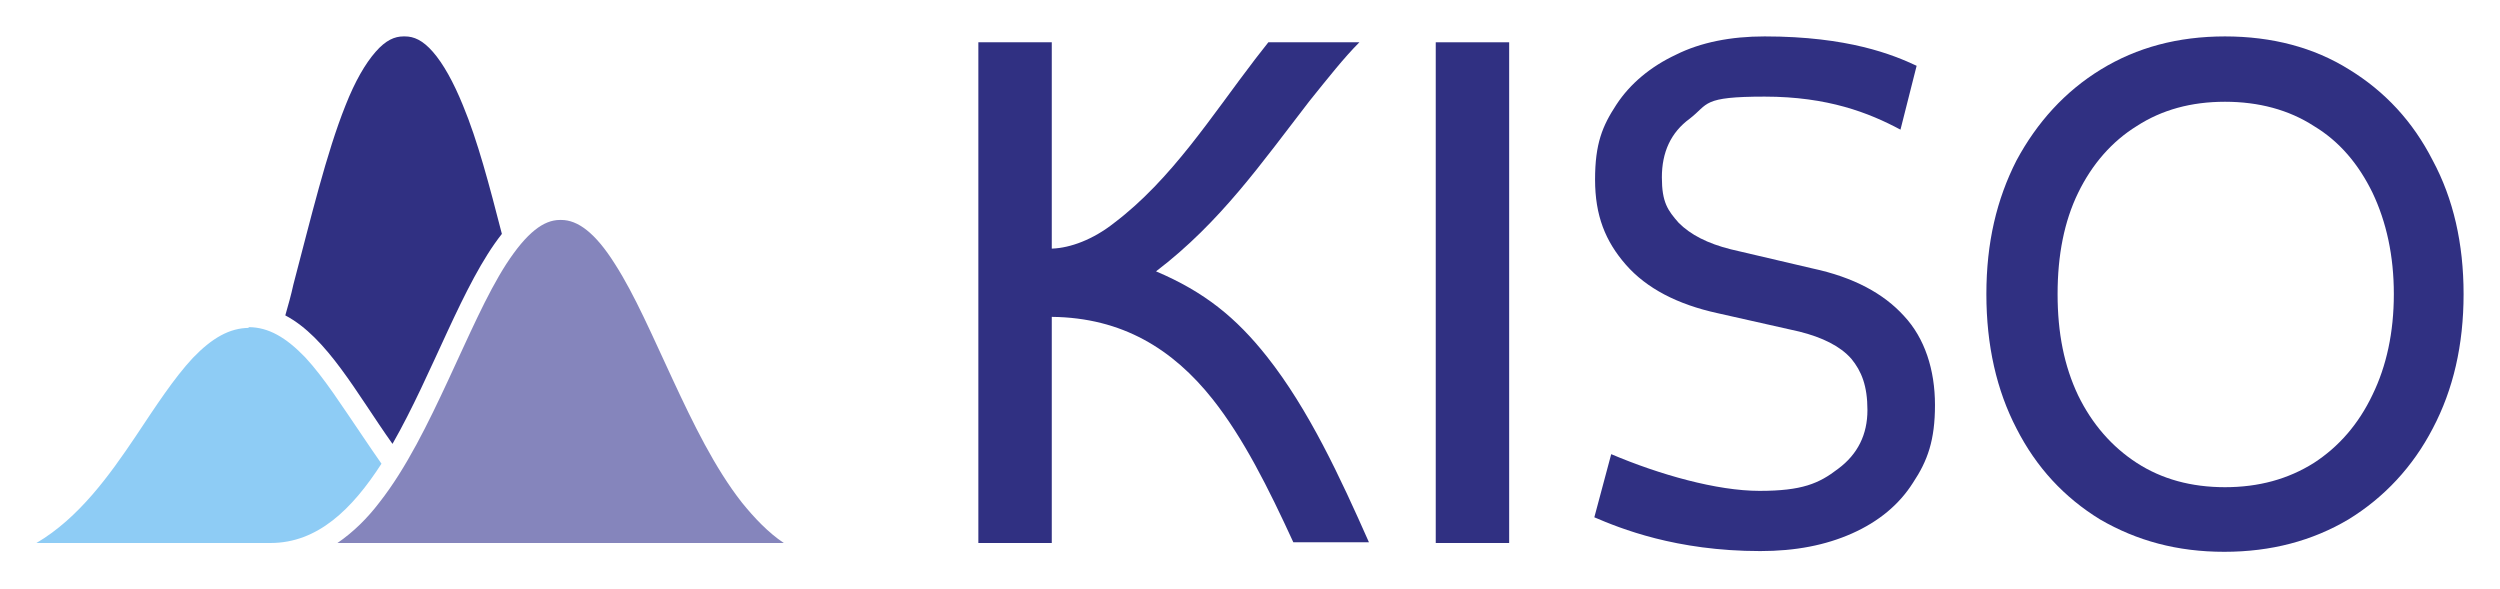
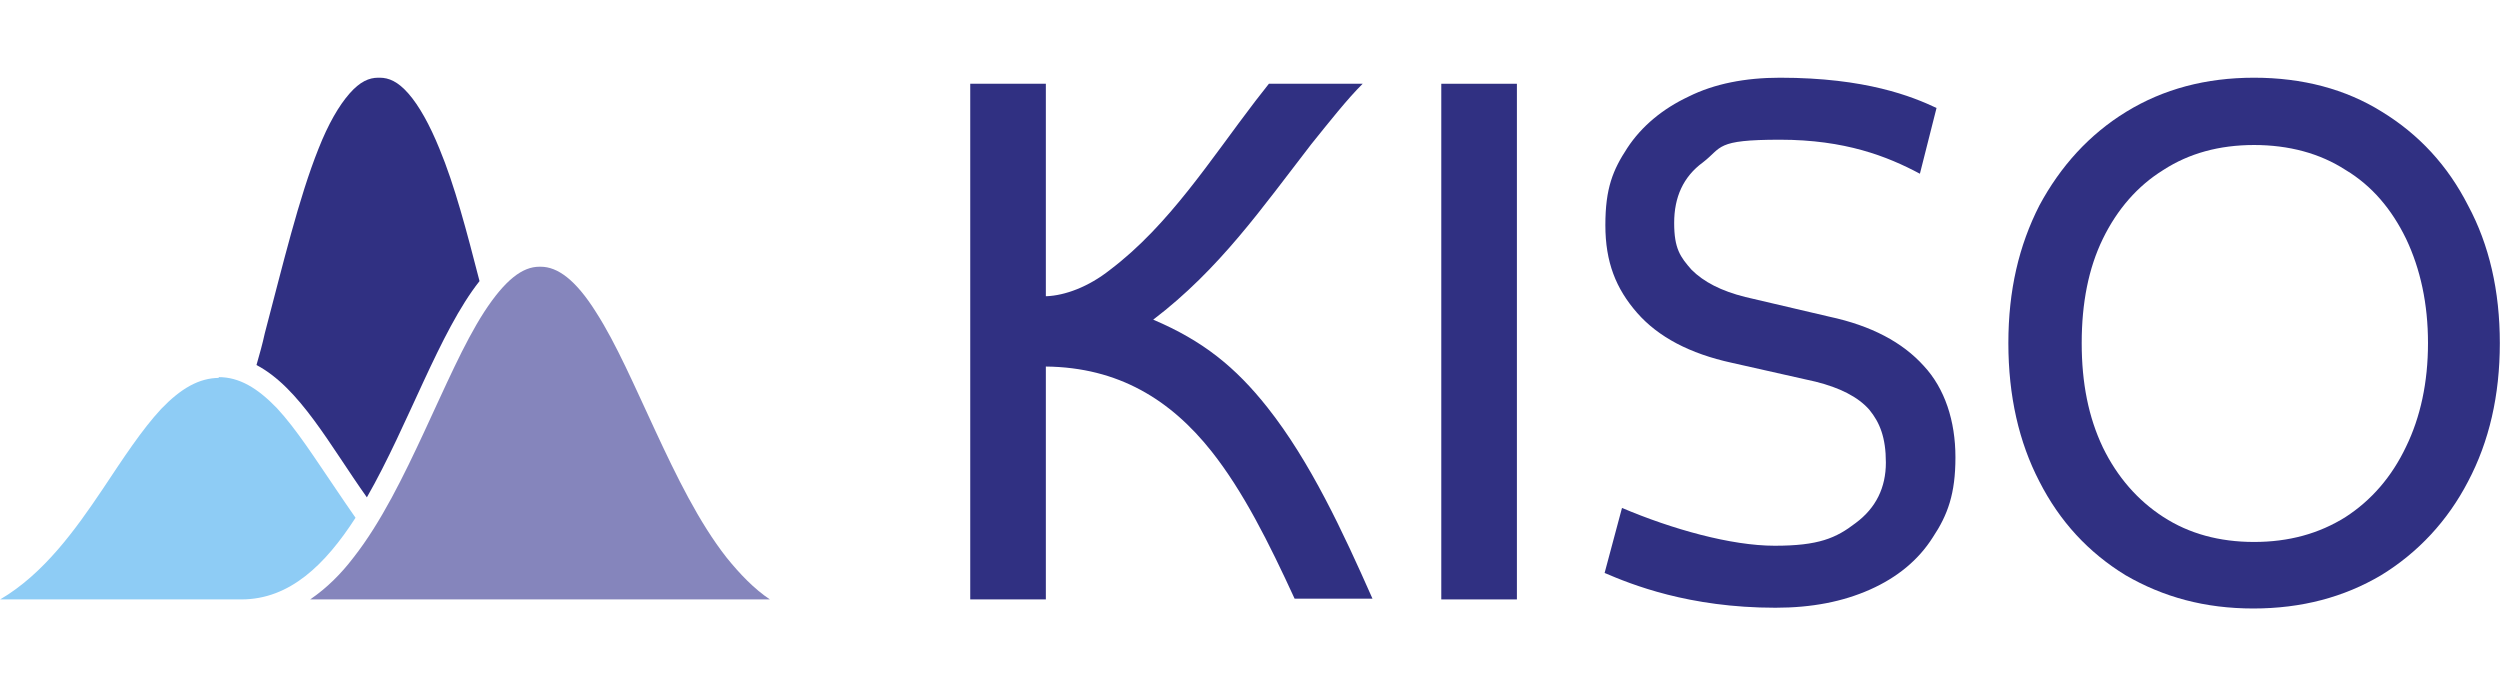
- <svg xmlns="http://www.w3.org/2000/svg" viewBox="-4.96 -4.96 340.52 80.12" width="340.52" height="80.12" id="Layer_1" version="1.1">
+ <svg xmlns="http://www.w3.org/2000/svg" viewBox="-0.022 -10.278 330.645 90.755" id="Layer_1" version="1.1">
  <defs>
    <style>
      .st0, .st1 {
        fill: #303082;
      }

      .st2 {
        fill: #8585bc;
      }

      .st1 {
        fill-rule: evenodd;
      }

      .st3 {
        fill: #8eccf5;
      }
    </style>
  </defs>
  <path class="st0" d="M50.2,0c1.2,0,2.4.5,3.8,2.1,1.4,1.6,2.8,4.1,4.1,7.3,2,4.8,3.6,10.9,5.3,17.5-5.3,6.7-9.4,19-14.9,28.6-4.9-6.9-8.9-14.5-14.6-17.5.4-1.4.8-2.8,1.1-4.2,2.4-9.1,4.5-17.9,7.1-24.4,1.3-3.3,2.7-5.7,4.1-7.3C47.6.5,48.8,0,50,0h.2Z" />
  <path class="st3" d="M28.9,39.6c2.7,0,5.1,1.4,7.7,4.1,2.6,2.8,5,6.6,7.8,10.7.8,1.2,1.7,2.5,2.6,3.8-4,6.2-8.7,10.8-15.1,10.8H0c5.8-3.4,10-9.3,13.5-14.5,2.8-4.2,5.2-7.9,7.8-10.7,2.6-2.7,5-4.1,7.7-4.1h-.1Z" />
  <path class="st2" d="M71.5,25c2.2,0,4.6,1.7,7.3,6,2.7,4.2,5.1,9.8,7.9,15.8,2.7,5.8,5.7,12,9.4,16.7,1.7,2.1,3.6,4.1,5.7,5.5h-60.8c2.2-1.5,4.1-3.4,5.7-5.5,3.7-4.7,6.7-10.9,9.4-16.7,2.8-6,5.2-11.6,7.9-15.8,2.8-4.3,5.1-6,7.3-6h.2Z" />
  <path class="st0" d="M235.4,0c11.4,0,17.5,2.5,20.7,4l-2.2,8.7c-4.3-2.3-9.9-4.5-18.5-4.5s-7.6,1-10.2,3c-2.6,1.9-3.8,4.6-3.8,8s.8,4.5,2.3,6.2c1.6,1.6,3.9,2.8,7.1,3.6l11.1,2.6c5.6,1.2,9.7,3.4,12.5,6.5,2.8,3,4.2,7.3,4.2,12.1s-1,7.6-3,10.6c-1.9,3-4.7,5.3-8.3,6.9s-7.7,2.4-12.5,2.4c-11.5,0-19.1-3.1-22.6-4.6l2.3-8.6c6.6,2.8,14.4,5,20.2,5s8.1-1,10.7-3c2.7-2,4-4.7,4-8s-.8-5.3-2.2-7c-1.5-1.7-3.9-2.9-7.1-3.7l-11.1-2.5c-5.5-1.2-9.7-3.4-12.5-6.6-2.8-3.2-4.2-6.7-4.2-11.6s1-7.3,2.9-10.2c1.9-2.9,4.7-5.2,8.1-6.8,3.4-1.7,7.5-2.5,12.1-2.5Z" />
  <path class="st1" d="M298.1,0c6.4,0,12.1,1.5,16.9,4.5,4.9,3,8.7,7.1,11.4,12.4,2.8,5.2,4.2,11.3,4.2,18.2s-1.4,13-4.2,18.3c-2.7,5.2-6.6,9.4-11.5,12.4-4.9,2.9-10.5,4.4-16.9,4.4s-11.9-1.5-16.9-4.4c-4.9-3-8.7-7.1-11.4-12.4-2.7-5.2-4.1-11.3-4.1-18.3s1.4-12.9,4.1-18.2c2.8-5.2,6.6-9.4,11.5-12.4S291.7,0,298.1,0ZM298.1,8.9c-4.6,0-8.6,1.1-12,3.3-3.4,2.1-6.1,5.2-8,9.1s-2.8,8.5-2.8,13.8.9,9.8,2.8,13.8c1.9,3.9,4.6,7,8,9.2s7.4,3.3,12,3.3,8.6-1.1,12.1-3.3c3.4-2.2,6.1-5.3,8-9.3,1.9-3.9,2.9-8.5,2.9-13.7s-1-9.8-2.9-13.8c-1.9-3.9-4.5-7-8-9.1-3.4-2.2-7.5-3.3-12.1-3.3Z" />
  <path class="st0" d="M138.4,28.9c2.4-.1,5.5-1.2,8.4-3.5,7.8-5.9,13.3-14.6,19.2-22.3.6-.8,1.2-1.5,1.8-2.3h12.4c-2.1,2.1-4.3,4.9-6.8,8-6.5,8.4-12.1,16.5-20.9,23.2,6.6,2.8,10.9,6.3,15.1,11.6,5.7,7.2,10,16.5,13.9,25.3h-10.3c-3.4-7.4-6.8-14.2-11-19.5-5.4-6.8-12.3-11.1-21.9-11.2v30.8h-10V.8h10v28.1h.1Z" />
  <path class="st0" d="M200.6,69h-10V.8h10v68.2Z" />
</svg>
